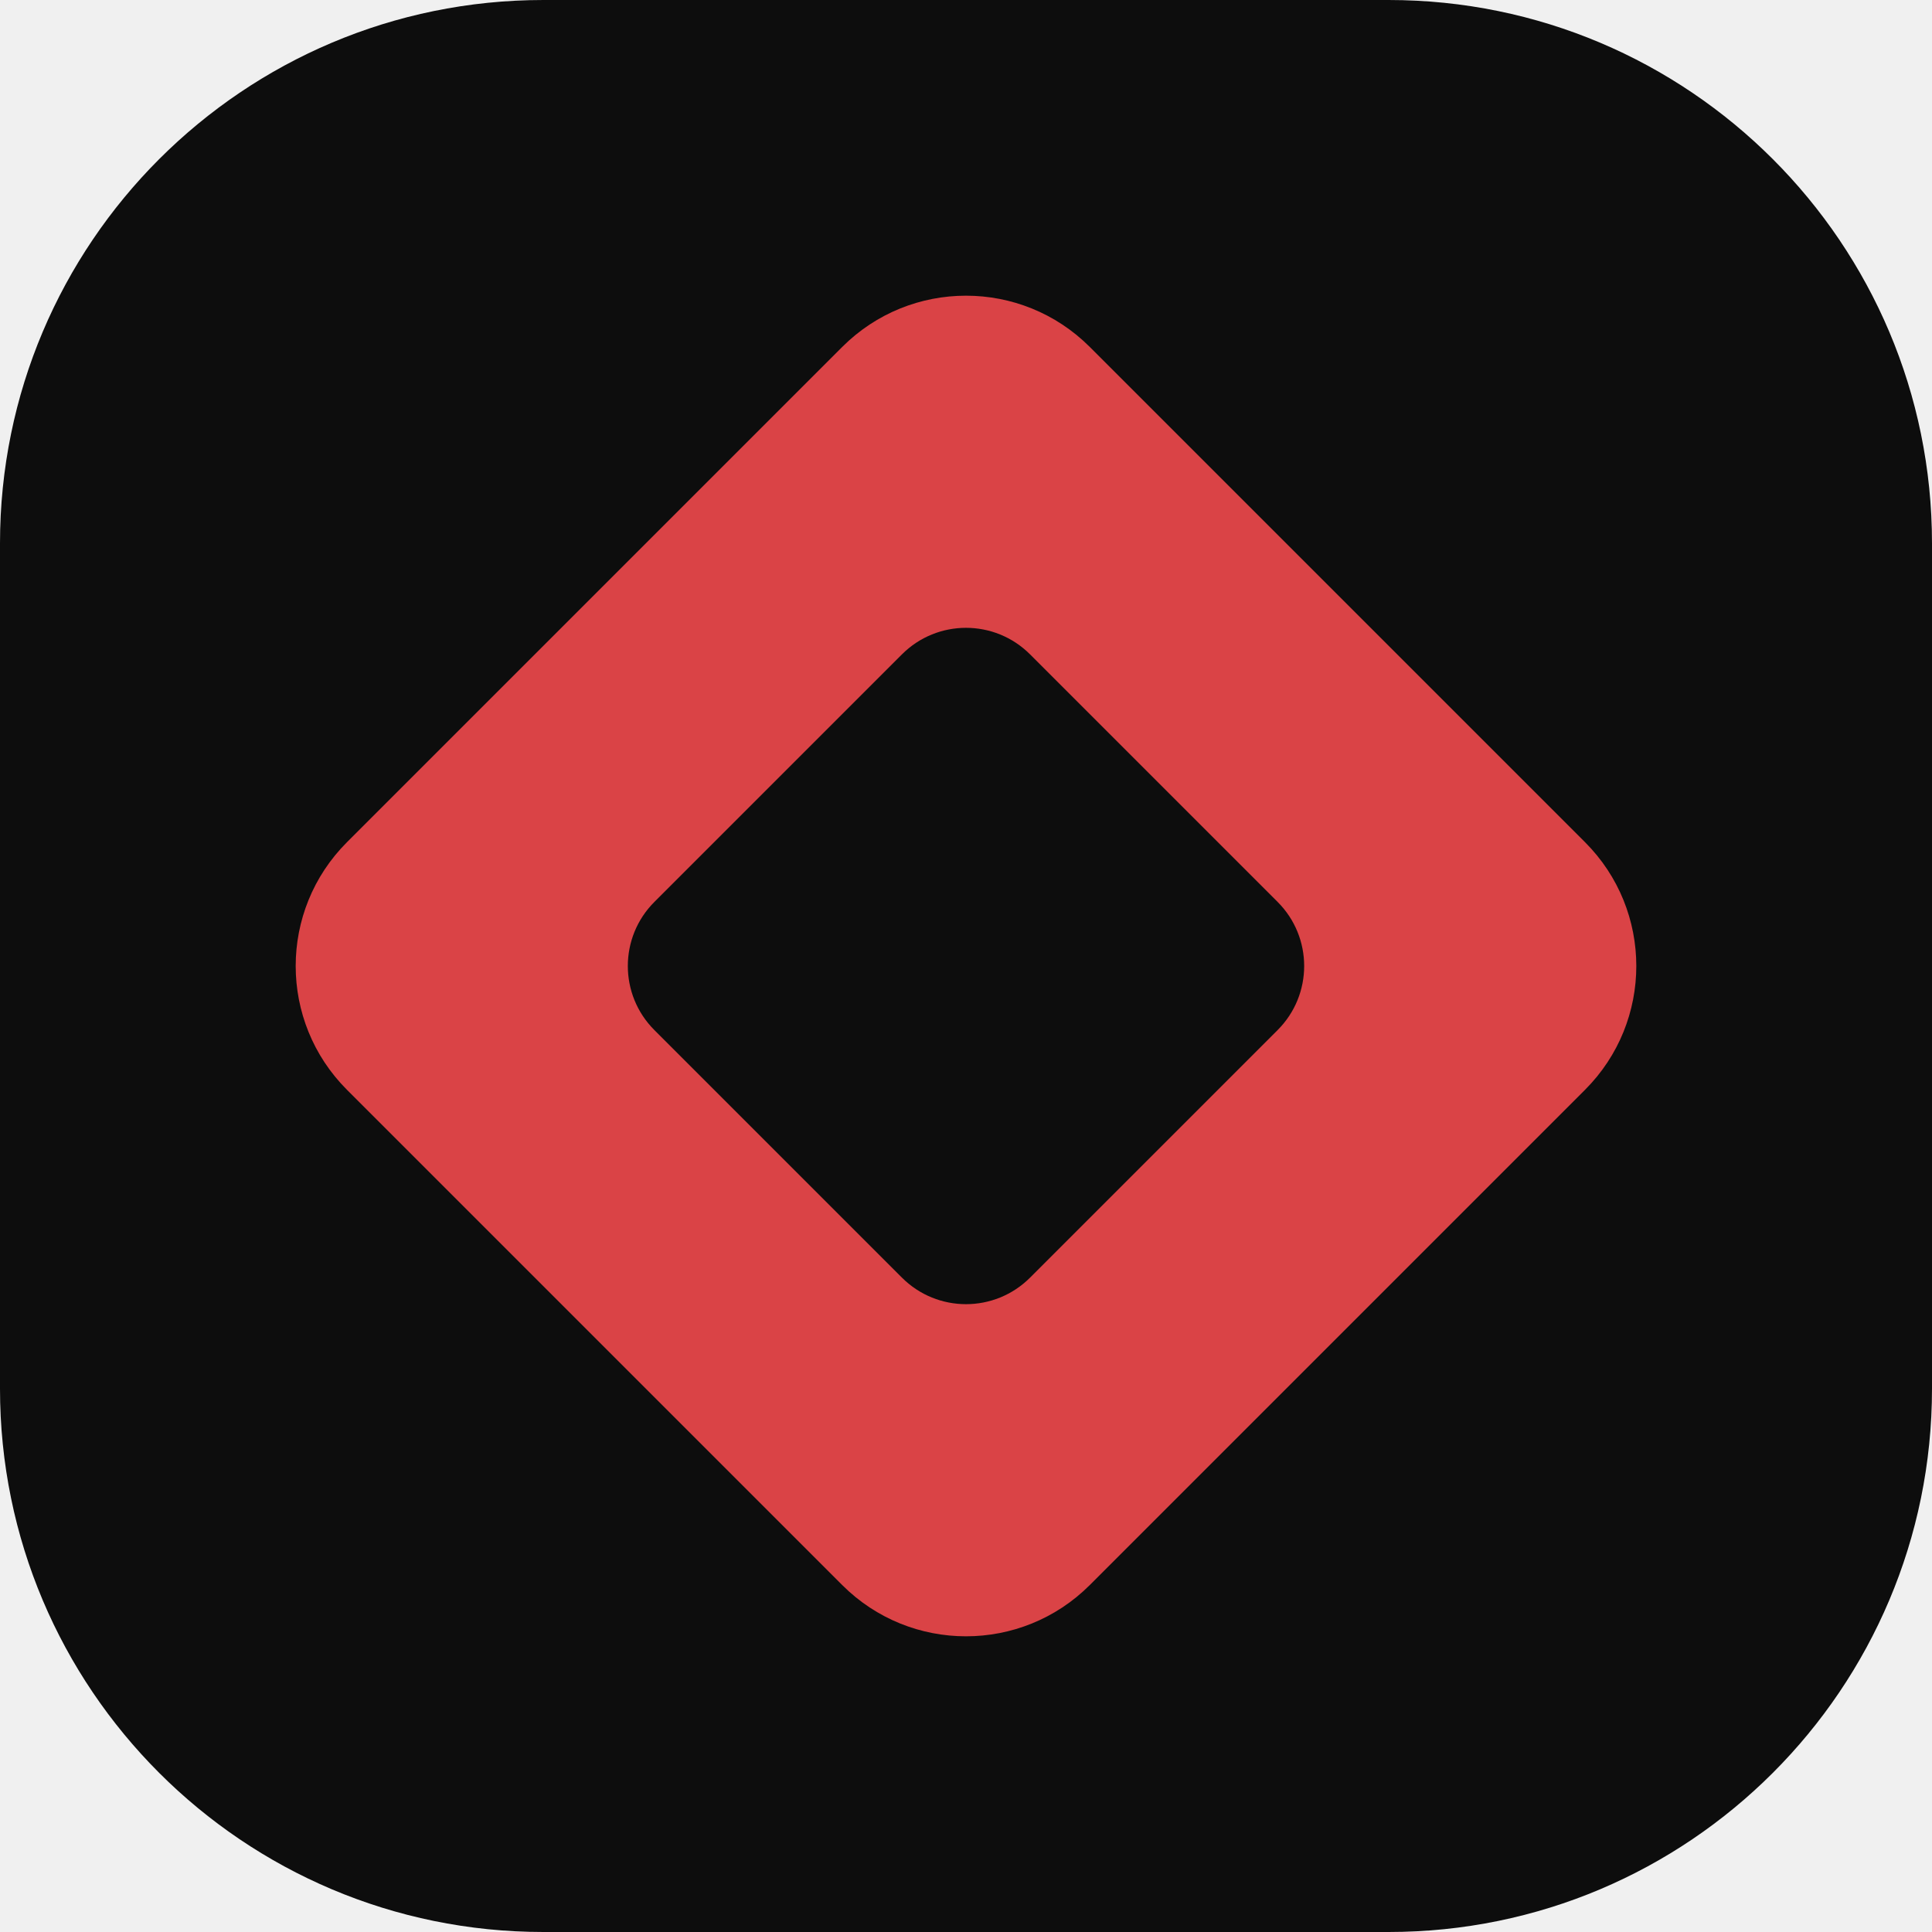
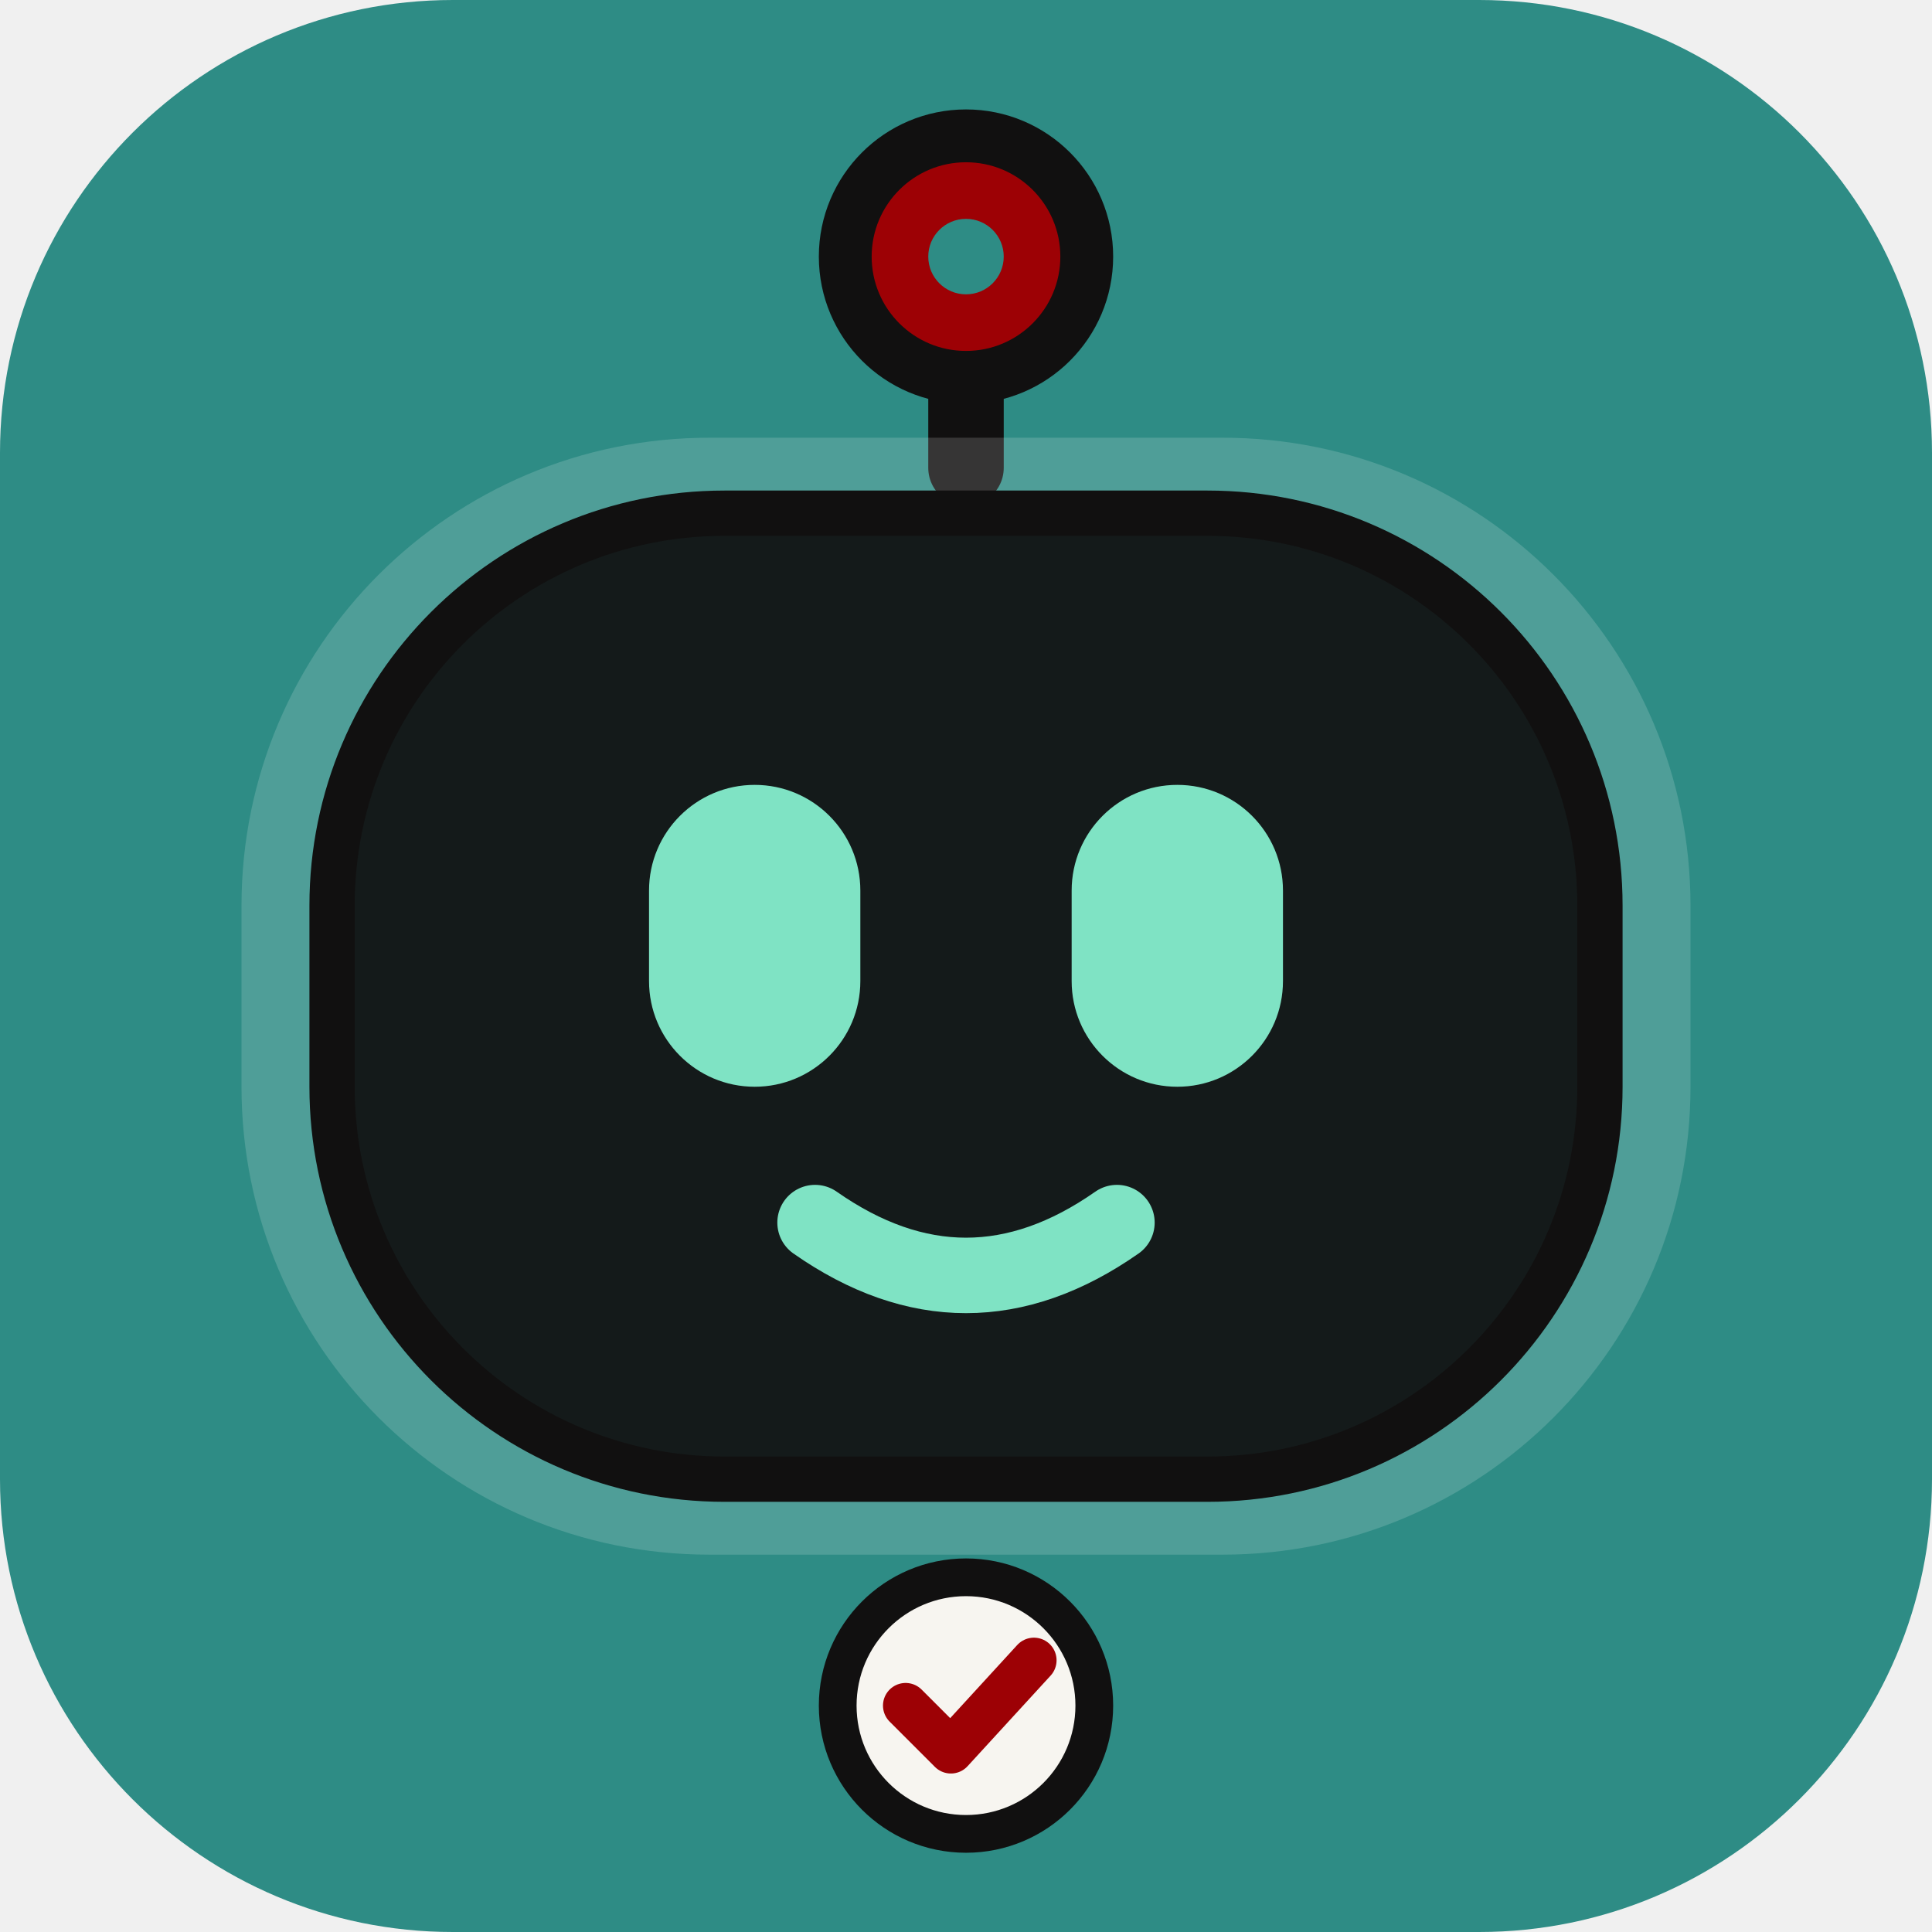
- <svg xmlns="http://www.w3.org/2000/svg" viewBox="0 0 32 32">
-   <rect width="32" height="32" rx="9" fill="#0d0d0d" />
-   <rect x="7.3" y="7.3" width="17.4" height="17.4" rx="2.9" fill="#da4346" transform="rotate(45 16 16)" />
-   <rect x="11.6" y="11.6" width="8.8" height="8.8" rx="1.5" fill="#0d0d0d" transform="rotate(45 16 16)" />
+ <svg xmlns="http://www.w3.org/2000/svg" viewBox="0 0 256 256">
+   <rect width="256" height="256" rx="60" fill="#2E8C85" />
+   <line x1="128" y1="62" x2="128" y2="44" stroke="#111010" stroke-width="10" stroke-linecap="round" />
+   <circle cx="128" cy="34" r="16" fill="#9D0105" stroke="#111010" stroke-width="7" />
+   <circle cx="128" cy="34" r="5" fill="#2E8C85" />
+   <rect x="32" y="58" width="192" height="148" rx="62" fill="#FFFFFF" opacity="0.16" />
+   <rect x="44" y="68" width="168" height="128" rx="52" fill="#141A1A" stroke="#111010" stroke-width="6" />
+   <rect x="86" y="104" width="28" height="40" rx="14" fill="#7FE3C4" />
+   <rect x="142" y="104" width="28" height="40" rx="14" fill="#7FE3C4" />
+   <path d="M108 162 Q128 176 148 162" fill="none" stroke="#7FE3C4" stroke-width="10" stroke-linecap="round" />
+   <circle cx="128" cy="226" r="17" fill="#F7F5F0" stroke="#111010" stroke-width="5" />
+   <path d="M120 226 L126 232 L137 220" fill="none" stroke="#9D0105" stroke-width="6" stroke-linecap="round" stroke-linejoin="round" />
</svg>
